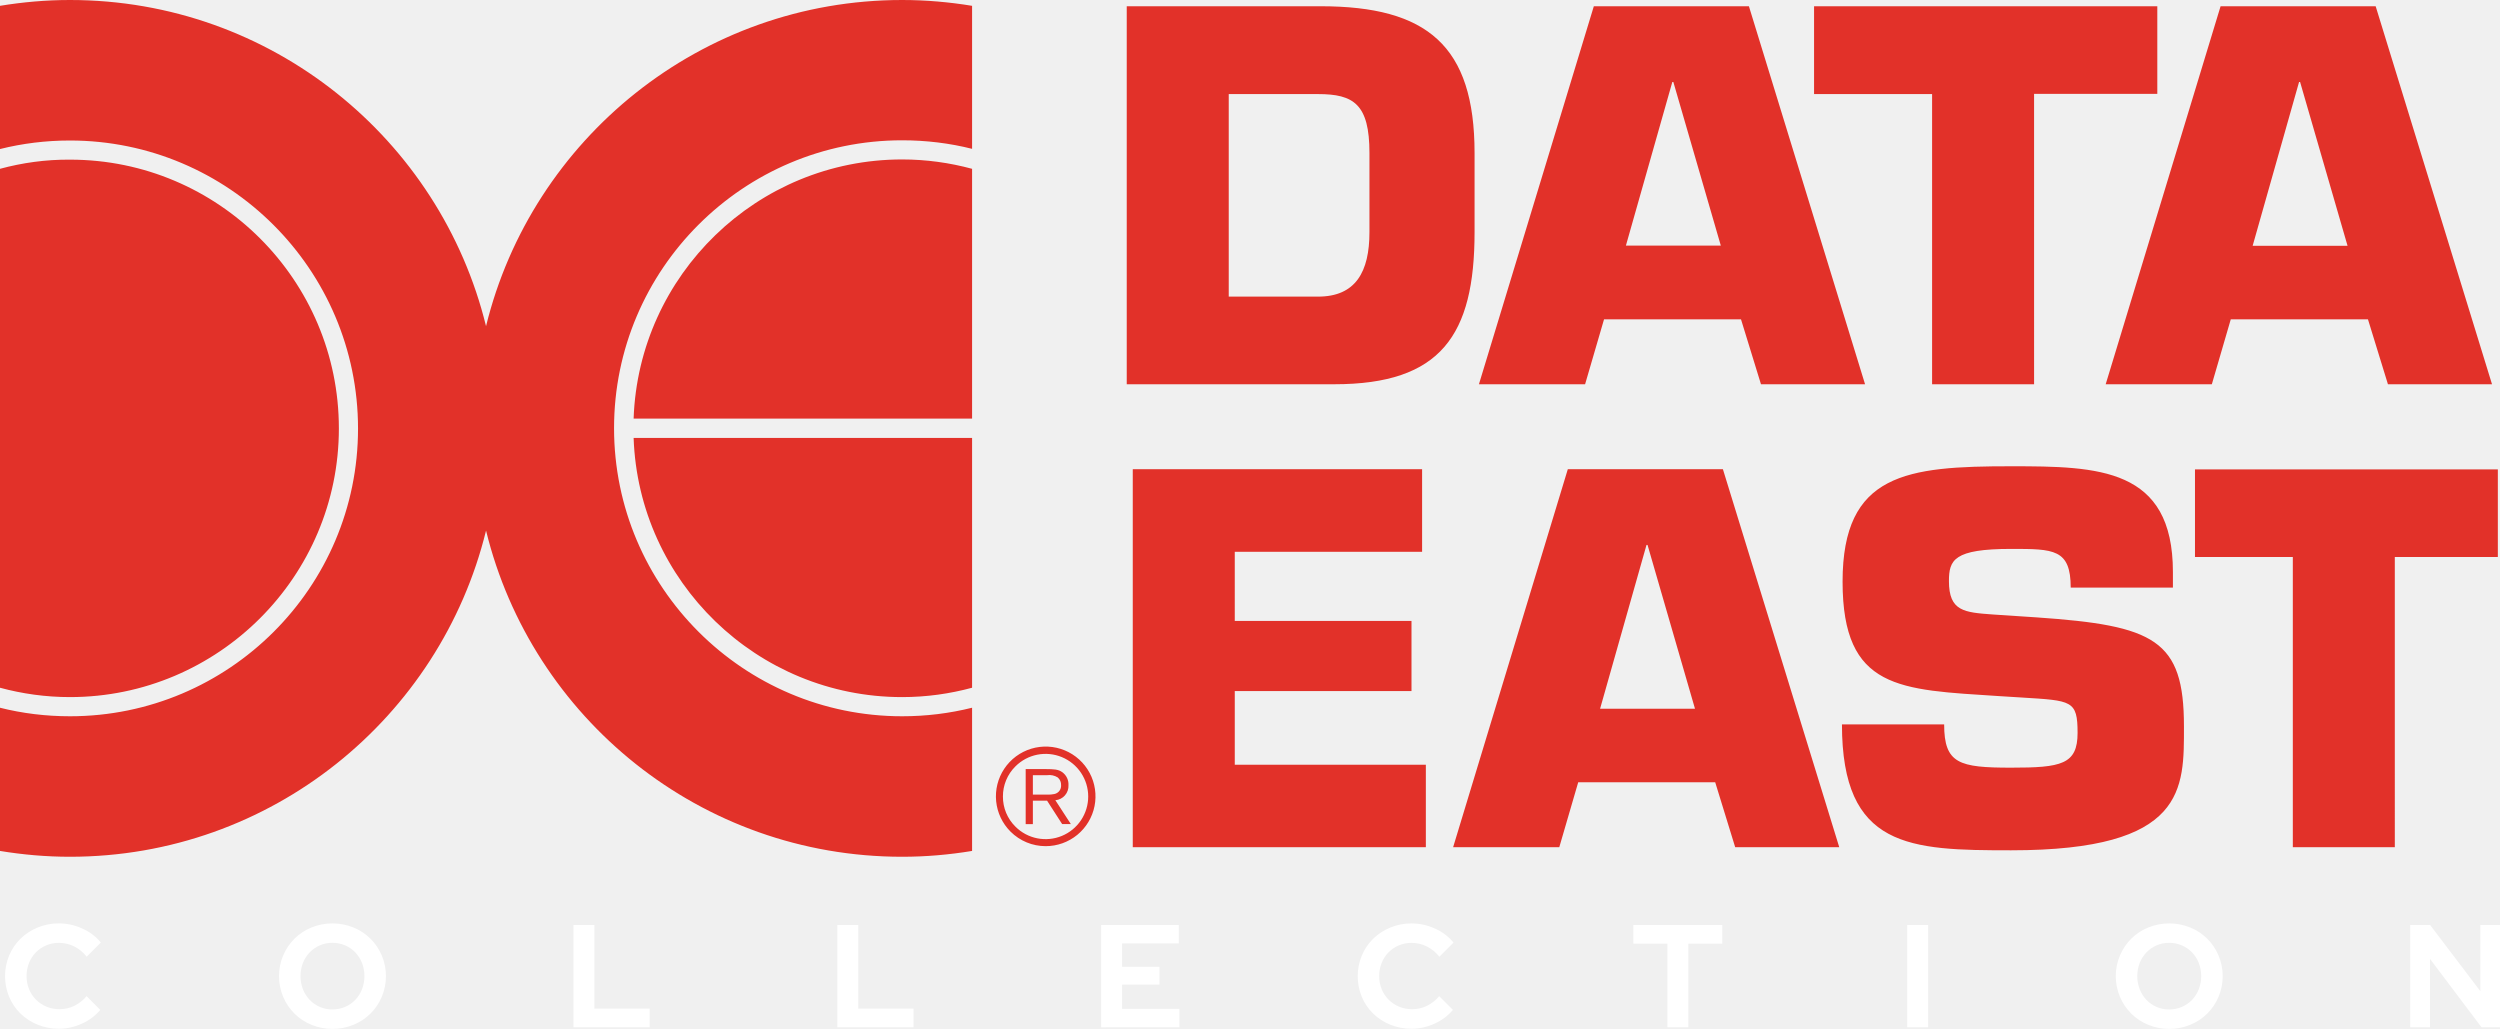
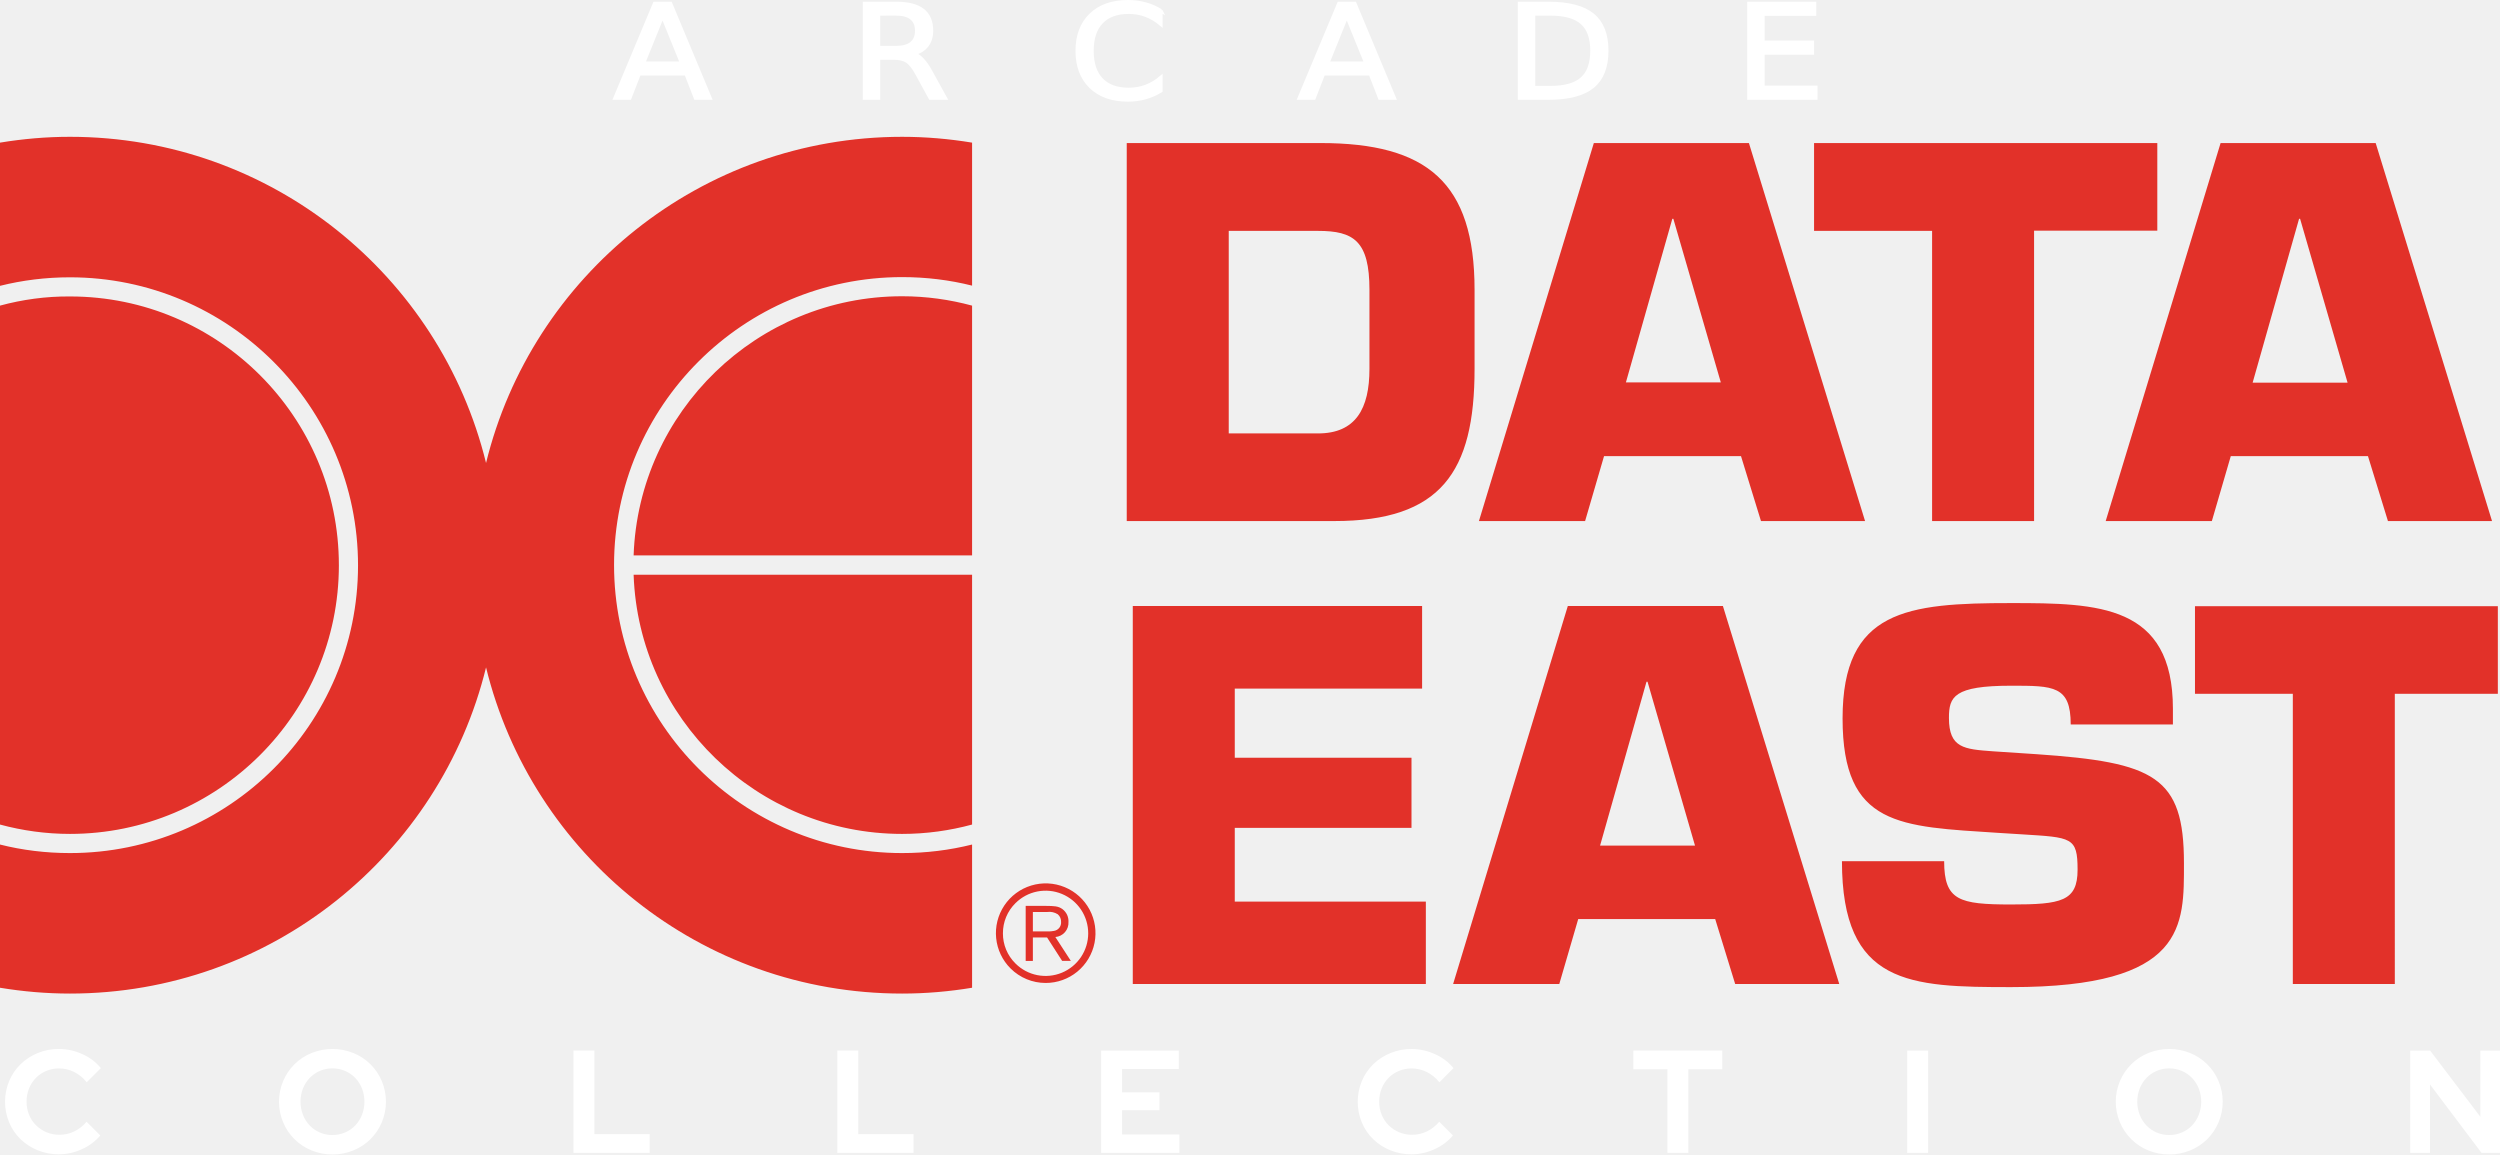
- <svg xmlns="http://www.w3.org/2000/svg" width="445.013" height="183.15" viewBox="0 0 445.013 183.15" version="1.1" id="svg180" style="fill:none">
+ <svg xmlns="http://www.w3.org/2000/svg" width="445.013" height="205.502" viewBox="0 0 445.013 205.502" version="1.1" id="svg180" style="fill:none">
  <defs id="defs184" />
-   <path d="m 10.48,183.121 c 1.416,-0.001 2.814,-0.313 4.098,-0.91 1.262,-0.557 2.382,-1.393 3.276,-2.444 v 0 l -2.441,-2.445 c -0.599,0.721 -1.343,1.307 -2.184,1.722 -0.825,0.399 -1.73,0.603 -2.646,0.597 -0.773,0.009 -1.54,-0.137 -2.257,-0.426 -0.717,-0.291 -1.369,-0.719 -1.918,-1.264 -0.529,-0.531 -0.947,-1.164 -1.23,-1.859 -0.303,-0.739 -0.456,-1.531 -0.449,-2.328 -0.008,-0.806 0.14,-1.605 0.437,-2.355 0.277,-0.696 0.687,-1.333 1.208,-1.873 0.522,-0.535 1.147,-0.959 1.837,-1.248 0.719,-0.305 1.493,-0.459 2.273,-0.454 0.942,-0.003 1.871,0.211 2.715,0.63 0.872,0.439 1.636,1.065 2.235,1.835 v 0 l 2.518,-2.524 c -0.885,-1.075 -2.012,-1.926 -3.288,-2.483 -1.312,-0.607 -2.739,-0.922 -4.184,-0.925 -1.291,-0.009 -2.57,0.239 -3.765,0.729 -1.132,0.458 -2.165,1.13 -3.044,1.978 -0.868,0.849 -1.558,1.86 -2.03,2.978 -0.49,1.173 -0.743,2.43 -0.745,3.699 -0.002,1.27 0.247,2.529 0.733,3.701 0.467,1.114 1.152,2.123 2.016,2.967 0.879,0.847 1.913,1.518 3.045,1.976 1.202,0.491 2.49,0.739 3.789,0.727 z m 48.689,0.028 c 1.286,0.009 2.562,-0.238 3.751,-0.729 1.127,-0.457 2.152,-1.132 3.016,-1.987 0.864,-0.855 1.551,-1.873 2.021,-2.994 0.492,-1.164 0.745,-2.416 0.745,-3.68 0,-1.264 -0.253,-2.516 -0.745,-3.68 -0.469,-1.123 -1.156,-2.14 -2.021,-2.994 -0.864,-0.855 -1.889,-1.531 -3.016,-1.987 -2.398,-0.971 -5.079,-0.971 -7.477,0 -1.127,0.457 -2.152,1.132 -3.016,1.987 -0.864,0.854 -1.551,1.871 -2.021,2.994 -0.491,1.164 -0.744,2.416 -0.744,3.68 0,1.264 0.253,2.516 0.744,3.68 0.47,1.121 1.156,2.139 2.021,2.994 0.864,0.855 1.889,1.531 3.016,1.987 1.182,0.489 2.449,0.735 3.728,0.728 z m 0,-3.461 c -0.755,0.008 -1.503,-0.14 -2.199,-0.434 -0.696,-0.293 -1.324,-0.726 -1.847,-1.269 -0.516,-0.546 -0.921,-1.187 -1.195,-1.886 -0.583,-1.511 -0.583,-3.186 0,-4.697 0.275,-0.694 0.681,-1.33 1.195,-1.873 0.523,-0.544 1.152,-0.976 1.847,-1.269 0.696,-0.293 1.444,-0.441 2.199,-0.434 0.777,-0.006 1.547,0.149 2.261,0.454 0.682,0.289 1.298,0.715 1.811,1.248 0.514,0.542 0.919,1.179 1.195,1.873 0.582,1.511 0.582,3.186 0,4.697 -0.273,0.699 -0.679,1.34 -1.195,1.886 -0.513,0.534 -1.129,0.959 -1.811,1.248 -0.714,0.305 -1.483,0.459 -2.26,0.453 z m 56.474,3.175 v -3.329 h -9.842 v -14.882 h -3.723 v 18.208 z m 46.97,0 v -3.329 h -9.843 v -14.882 h -3.724 v 18.208 z m 47.327,0 v -3.277 h -10.201 v -4.319 h 6.656 v -3.175 h -6.656 v -4.158 h 10.098 v -3.277 h -13.825 v 18.208 z m 41.316,0.259 c 1.416,-0.001 2.814,-0.313 4.097,-0.91 1.263,-0.557 2.383,-1.394 3.276,-2.444 v 0 l -2.442,-2.444 c -0.599,0.721 -1.342,1.307 -2.183,1.722 -0.825,0.399 -1.731,0.603 -2.647,0.597 -0.773,0.009 -1.539,-0.137 -2.256,-0.426 -0.717,-0.291 -1.368,-0.719 -1.918,-1.264 -0.529,-0.531 -0.948,-1.164 -1.23,-1.859 -0.304,-0.739 -0.457,-1.531 -0.451,-2.328 -0.008,-0.806 0.14,-1.605 0.439,-2.355 0.276,-0.696 0.685,-1.333 1.207,-1.873 0.522,-0.535 1.147,-0.96 1.836,-1.248 0.719,-0.305 1.493,-0.461 2.274,-0.454 0.944,-0.003 1.877,0.214 2.723,0.635 0.872,0.439 1.637,1.065 2.235,1.835 v 0 l 2.519,-2.524 c -0.886,-1.075 -2.012,-1.926 -3.288,-2.483 -1.312,-0.606 -2.739,-0.921 -4.182,-0.925 -1.291,-0.009 -2.57,0.239 -3.765,0.729 -1.132,0.458 -2.166,1.129 -3.045,1.976 -0.867,0.848 -1.559,1.86 -2.031,2.978 -0.489,1.173 -0.743,2.43 -0.744,3.699 -0.002,1.27 0.247,2.529 0.732,3.702 0.467,1.113 1.153,2.122 2.017,2.966 0.879,0.847 1.913,1.518 3.045,1.976 1.201,0.489 2.486,0.733 3.783,0.721 z m 49.281,-0.259 v -14.882 h 6.037 v -3.33 h -15.827 v 3.33 h 6.064 v 14.879 z m 42.677,0 v -18.208 h -3.726 v 18.208 z m 42.909,0.287 c 1.286,0.009 2.562,-0.238 3.751,-0.729 1.126,-0.457 2.151,-1.132 3.016,-1.987 0.865,-0.855 1.551,-1.873 2.02,-2.994 0.492,-1.164 0.745,-2.416 0.745,-3.68 0,-1.264 -0.253,-2.516 -0.745,-3.68 -0.469,-1.123 -1.156,-2.14 -2.02,-2.994 -0.864,-0.855 -1.89,-1.531 -3.016,-1.987 -2.398,-0.971 -5.078,-0.971 -7.476,0 -1.126,0.457 -2.151,1.132 -3.015,1.987 -0.865,0.855 -1.551,1.873 -2.022,2.994 -0.491,1.164 -0.745,2.416 -0.745,3.68 0,1.264 0.254,2.516 0.745,3.68 0.47,1.121 1.157,2.139 2.022,2.994 0.864,0.855 1.888,1.531 3.015,1.987 1.181,0.487 2.447,0.735 3.724,0.727 z m 0,-3.461 c -0.772,0.008 -1.538,-0.148 -2.248,-0.454 -0.677,-0.291 -1.289,-0.716 -1.798,-1.248 -0.517,-0.546 -0.923,-1.186 -1.196,-1.886 -0.583,-1.511 -0.583,-3.186 0,-4.697 0.275,-0.694 0.682,-1.33 1.196,-1.873 0.509,-0.533 1.121,-0.958 1.798,-1.248 0.71,-0.307 1.476,-0.462 2.248,-0.454 0.777,-0.006 1.546,0.149 2.26,0.454 0.683,0.289 1.3,0.715 1.813,1.248 0.514,0.542 0.919,1.179 1.195,1.873 0.583,1.511 0.583,3.186 0,4.697 -0.274,0.699 -0.679,1.34 -1.195,1.886 -0.513,0.534 -1.13,0.959 -1.813,1.248 -0.713,0.305 -1.483,0.459 -2.26,0.452 z m 46.428,3.175 v -12.18 l 9.172,12.18 h 3.288 V 164.656 h -3.494 v 11.784 l -8.941,-11.784 h -3.546 v 18.208 z" id="path172" style="fill:#ffffff;stroke-width:1.222" />
-   <path d="m 186.125,150.621 c 2.052,0.003 4.041,-0.705 5.63,-2.005 1.588,-1.3 2.675,-3.11 3.077,-5.123 0.402,-2.012 0.094,-4.102 -0.873,-5.911 -0.966,-1.81 -2.531,-3.23 -4.428,-4.014 -1.896,-0.785 -4.005,-0.888 -5.968,-0.292 -1.964,0.597 -3.66,1.857 -4.797,3.564 -1.138,1.708 -1.649,3.757 -1.445,5.799 0.204,2.042 1.11,3.95 2.565,5.398 1.655,1.654 3.899,2.582 6.239,2.583 z m -7.6,-8.84 c -0.003,-0.998 0.191,-1.986 0.573,-2.907 0.382,-0.921 0.945,-1.757 1.655,-2.456 1.06,-1.062 2.412,-1.785 3.884,-2.078 1.473,-0.292 2.999,-0.142 4.385,0.432 1.386,0.574 2.571,1.546 3.406,2.795 0.833,1.248 1.279,2.715 1.279,4.215 0,1.501 -0.446,2.968 -1.279,4.217 -0.834,1.247 -2.019,2.221 -3.406,2.795 -1.386,0.574 -2.912,0.724 -4.385,0.431 -1.472,-0.292 -2.824,-1.015 -3.884,-2.077 -0.711,-0.701 -1.274,-1.537 -1.658,-2.459 -0.382,-0.921 -0.575,-1.91 -0.57,-2.908 z" id="path174" style="fill:#e23129;stroke-width:1.222" />
-   <path d="m 183.856,142.526 v 4.169 h -1.28 v -9.793 h 3.636 c 1.371,0.016 2.173,0.016 2.934,0.591 0.346,0.265 0.622,0.611 0.804,1.005 0.183,0.396 0.266,0.829 0.244,1.264 0.037,0.663 -0.187,1.314 -0.623,1.815 -0.436,0.501 -1.05,0.812 -1.713,0.867 l 2.756,4.245 h -1.548 l -2.682,-4.168 h -2.529 z m 0,-1.081 h 2.599 c 0.399,0.016 0.8,-0.016 1.192,-0.098 0.364,-0.065 0.69,-0.263 0.919,-0.555 0.227,-0.291 0.338,-0.656 0.313,-1.025 0.012,-0.258 -0.034,-0.515 -0.134,-0.752 -0.101,-0.237 -0.255,-0.448 -0.45,-0.617 -0.567,-0.363 -1.245,-0.507 -1.91,-0.409 h -2.529 v 3.459 z" id="path176" style="fill:#e23129;stroke-width:1.222" />
-   <path d="m 200.565,1.112 h 34.497 c 18.97,0 27.418,7.003 27.418,26.122 v 14.08 c 0,18.378 -6.003,27.085 -24.973,27.085 h -36.942 z m 18.157,51.688 h 15.896 c 6.706,0 9.152,-4.409 9.152,-11.486 V 27.234 c 0,-8.707 -2.816,-10.486 -9.152,-10.486 h -15.896 z m 66.806,4.039 -3.373,11.56 H 263.257 L 283.71,1.112 h 27.605 L 331.99,68.399 h -18.527 l -3.557,-11.56 z m 12.338,-42.24 h -0.186 l -8.262,29.123 h 16.896 z m 64.211,53.8 h -18.155 V 16.748 H 322.912 V 1.112 h 61.1 V 16.711 H 362.076 Z M 397.091,56.838 393.719,68.399 H 374.823 L 395.276,1.112 h 27.604 L 443.592,68.399 h -18.527 l -3.557,-11.56 z m 12.338,-42.24 h -0.184 l -8.264,29.16 h 16.896 z M 219.795,110.527 h 31.458 v 12.487 h -31.458 v 13.117 h 34.014 v 14.673 H 201.639 V 83.516 h 51.502 v 14.71 h -33.347 z m 61.137,28.716 -3.371,11.56 h -18.897 l 20.416,-67.288 h 27.604 l 20.712,67.288 h -18.525 l -3.557,-11.56 z m 12.338,-42.24 h -0.184 l -8.264,29.16 h 16.896 z m 69.251,12.894 c 21.009,1.445 26.233,3.965 26.233,19.378 0,11.116 0.482,22.084 -30.753,22.084 -18.082,0 -30.124,-0.371 -30.124,-22.417 h 18.192 c 0,7.003 2.668,7.707 11.932,7.707 8.893,0 11.819,-0.556 11.819,-6.187 0,-5.818 -1.037,-5.744 -9.93,-6.299 l -4.151,-0.259 c -17.525,-1.149 -27.751,-1.075 -27.751,-20.379 0,-19.304 11.449,-20.527 30.012,-20.527 15.524,0 28.79,0.259 28.79,18.823 v 2.779 h -18.193 c 0,-6.892 -3.038,-6.892 -10.597,-6.892 -10.226,0 -11.079,1.964 -11.079,5.743 0,5.373 2.742,5.558 7.781,5.928 z m 63.768,40.906 h -18.155 V 99.152 H 390.718 V 83.553 h 53.911 V 99.152 H 426.288 Z M 112.788,74.512 h 60.248 V 30.049 c -3.965,-1.074 -8.152,-1.667 -12.45,-1.667 -25.826,0 -46.909,20.564 -47.798,46.13 z m 47.798,49.576 c 4.297,0 8.485,-0.592 12.45,-1.667 V 77.958 h -60.248 c 0.889,25.566 21.972,46.13 47.798,46.13 z M 160.586,0 C 124.755,0 94.669,24.751 86.517,58.061 78.366,24.751 48.316,0 12.45,0 8.226,0 4.039,0.371 0,1.037 V 26.53 c 4.002,-1 8.152,-1.519 12.45,-1.519 28.271,0 51.281,23.01 51.281,51.281 0,28.271 -23.01,51.207 -51.281,51.207 -4.298,0 -8.485,-0.519 -12.45,-1.52 v 25.493 c 4.039,0.667 8.226,1.037 12.45,1.037 35.83,0 65.916,-24.751 74.068,-58.061 8.152,33.348 38.201,58.061 74.068,58.061 4.261,0 8.41,-0.37 12.45,-1.037 v -25.493 c -4.002,1 -8.152,1.52 -12.45,1.52 -28.272,0 -51.281,-23.01 -51.281,-51.281 0,-28.271 23.009,-51.244 51.281,-51.244 4.297,0 8.485,0.519 12.45,1.519 V 1.037 C 168.996,0.371 164.81,0 160.586,0 Z M 60.321,76.254 c 0,-26.381 -21.453,-47.835 -47.835,-47.835 C 8.152,28.382 3.965,28.975 0,30.049 v 92.371 c 3.965,1.075 8.152,1.667 12.45,1.667 26.381,0 47.872,-21.453 47.872,-47.834 z" id="path178" style="fill:#e23129;stroke-width:1.222" />
+   <path d="m 10.48,205.473 c 1.416,-0.001 2.814,-0.313 4.098,-0.91 1.262,-0.557 2.382,-1.393 3.276,-2.444 v 0 l -2.441,-2.445 c -0.599,0.721 -1.343,1.307 -2.184,1.722 -0.825,0.399 -1.73,0.603 -2.646,0.597 -0.773,0.009 -1.54,-0.137 -2.257,-0.426 -0.717,-0.291 -1.369,-0.719 -1.918,-1.264 -0.529,-0.531 -0.947,-1.164 -1.23,-1.859 -0.303,-0.739 -0.456,-1.531 -0.449,-2.328 -0.008,-0.806 0.14,-1.605 0.437,-2.355 0.277,-0.696 0.687,-1.333 1.208,-1.873 0.522,-0.535 1.147,-0.959 1.837,-1.248 0.719,-0.305 1.493,-0.459 2.273,-0.454 0.942,-0.003 1.871,0.211 2.715,0.63 0.872,0.439 1.636,1.065 2.235,1.835 v 0 l 2.518,-2.524 c -0.885,-1.075 -2.012,-1.926 -3.288,-2.483 -1.312,-0.607 -2.739,-0.922 -4.184,-0.925 -1.291,-0.009 -2.57,0.239 -3.765,0.729 -1.132,0.458 -2.165,1.13 -3.044,1.978 -0.868,0.849 -1.558,1.86 -2.03,2.978 -0.49,1.173 -0.743,2.43 -0.745,3.699 -0.002,1.27 0.247,2.529 0.733,3.701 0.467,1.114 1.152,2.123 2.016,2.967 0.879,0.847 1.913,1.518 3.045,1.976 1.202,0.491 2.49,0.739 3.789,0.727 z m 48.689,0.028 c 1.286,0.009 2.562,-0.238 3.751,-0.729 1.127,-0.457 2.152,-1.132 3.016,-1.987 0.864,-0.855 1.551,-1.873 2.021,-2.994 0.492,-1.164 0.745,-2.416 0.745,-3.68 0,-1.264 -0.253,-2.516 -0.745,-3.68 -0.469,-1.123 -1.156,-2.14 -2.021,-2.994 -0.864,-0.855 -1.889,-1.531 -3.016,-1.987 -2.398,-0.971 -5.079,-0.971 -7.477,0 -1.127,0.457 -2.152,1.132 -3.016,1.987 -0.864,0.854 -1.551,1.871 -2.021,2.994 -0.491,1.164 -0.744,2.416 -0.744,3.68 0,1.264 0.253,2.516 0.744,3.68 0.47,1.121 1.156,2.139 2.021,2.994 0.864,0.855 1.889,1.531 3.016,1.987 1.182,0.489 2.449,0.735 3.728,0.728 z m 0,-3.461 c -0.755,0.008 -1.503,-0.14 -2.199,-0.434 -0.696,-0.293 -1.324,-0.726 -1.847,-1.269 -0.516,-0.546 -0.921,-1.187 -1.195,-1.886 -0.583,-1.511 -0.583,-3.186 0,-4.697 0.275,-0.694 0.681,-1.33 1.195,-1.873 0.523,-0.544 1.152,-0.976 1.847,-1.269 0.696,-0.293 1.444,-0.441 2.199,-0.434 0.777,-0.006 1.547,0.149 2.261,0.454 0.682,0.289 1.298,0.715 1.811,1.248 0.514,0.542 0.919,1.179 1.195,1.873 0.582,1.511 0.582,3.186 0,4.697 -0.273,0.699 -0.679,1.34 -1.195,1.886 -0.513,0.534 -1.129,0.959 -1.811,1.248 -0.714,0.305 -1.483,0.459 -2.26,0.453 z m 56.474,3.175 v -3.329 h -9.842 v -14.882 h -3.723 v 18.208 z m 46.97,0 v -3.329 h -9.843 v -14.882 h -3.724 v 18.208 z m 47.327,0 v -3.277 h -10.201 v -4.319 h 6.656 v -3.175 h -6.656 v -4.158 h 10.098 v -3.277 h -13.825 v 18.208 z m 41.316,0.259 c 1.416,-0.001 2.814,-0.313 4.097,-0.91 1.263,-0.557 2.383,-1.394 3.276,-2.444 v 0 l -2.442,-2.444 c -0.599,0.721 -1.342,1.307 -2.183,1.722 -0.825,0.399 -1.731,0.603 -2.647,0.597 -0.773,0.009 -1.539,-0.137 -2.256,-0.426 -0.717,-0.291 -1.368,-0.719 -1.918,-1.264 -0.529,-0.531 -0.948,-1.164 -1.23,-1.859 -0.304,-0.739 -0.457,-1.531 -0.451,-2.328 -0.008,-0.806 0.14,-1.605 0.439,-2.355 0.276,-0.696 0.685,-1.333 1.207,-1.873 0.522,-0.535 1.147,-0.96 1.836,-1.248 0.719,-0.305 1.493,-0.461 2.274,-0.454 0.944,-0.003 1.877,0.214 2.723,0.635 0.872,0.439 1.637,1.065 2.235,1.835 v 0 l 2.519,-2.524 c -0.886,-1.075 -2.012,-1.926 -3.288,-2.483 -1.312,-0.606 -2.739,-0.921 -4.182,-0.925 -1.291,-0.009 -2.57,0.239 -3.765,0.729 -1.132,0.458 -2.166,1.129 -3.045,1.976 -0.867,0.848 -1.559,1.86 -2.031,2.978 -0.489,1.173 -0.743,2.43 -0.744,3.699 -0.002,1.27 0.247,2.529 0.732,3.702 0.467,1.113 1.153,2.122 2.017,2.966 0.879,0.847 1.913,1.518 3.045,1.976 1.201,0.489 2.486,0.733 3.783,0.721 z m 49.281,-0.259 v -14.882 h 6.037 v -3.33 h -15.827 v 3.33 h 6.064 v 14.879 z m 42.677,0 v -18.208 h -3.726 v 18.208 z m 42.909,0.287 c 1.286,0.009 2.562,-0.238 3.751,-0.729 1.126,-0.457 2.151,-1.132 3.016,-1.987 0.865,-0.855 1.551,-1.873 2.02,-2.994 0.492,-1.164 0.745,-2.416 0.745,-3.68 0,-1.264 -0.253,-2.516 -0.745,-3.68 -0.469,-1.123 -1.156,-2.14 -2.02,-2.994 -0.864,-0.855 -1.89,-1.531 -3.016,-1.987 -2.398,-0.971 -5.078,-0.971 -7.476,0 -1.126,0.457 -2.151,1.132 -3.015,1.987 -0.865,0.855 -1.551,1.873 -2.022,2.994 -0.491,1.164 -0.745,2.416 -0.745,3.68 0,1.264 0.254,2.516 0.745,3.68 0.47,1.121 1.157,2.139 2.022,2.994 0.864,0.855 1.888,1.531 3.015,1.987 1.181,0.487 2.447,0.735 3.724,0.727 z m 0,-3.461 c -0.772,0.008 -1.538,-0.148 -2.248,-0.454 -0.677,-0.291 -1.289,-0.716 -1.798,-1.248 -0.517,-0.546 -0.923,-1.186 -1.196,-1.886 -0.583,-1.511 -0.583,-3.186 0,-4.697 0.275,-0.694 0.682,-1.33 1.196,-1.873 0.509,-0.533 1.121,-0.958 1.798,-1.248 0.71,-0.307 1.476,-0.462 2.248,-0.454 0.777,-0.006 1.546,0.149 2.26,0.454 0.683,0.289 1.3,0.715 1.813,1.248 0.514,0.542 0.919,1.179 1.195,1.873 0.583,1.511 0.583,3.186 0,4.697 -0.274,0.699 -0.679,1.34 -1.195,1.886 -0.513,0.534 -1.13,0.959 -1.813,1.248 -0.713,0.305 -1.483,0.459 -2.26,0.452 z m 46.428,3.175 v -12.18 l 9.172,12.18 h 3.288 v -18.208 h -3.494 v 11.784 l -8.941,-11.784 h -3.546 v 18.208 z" id="path172" style="fill:#ffffff;stroke-width:1.222" />
+   <path d="m 186.125,174.973 c 2.052,0.003 4.041,-0.705 5.63,-2.005 1.588,-1.3 2.675,-3.11 3.077,-5.123 0.402,-2.012 0.094,-4.102 -0.873,-5.911 -0.966,-1.81 -2.531,-3.23 -4.428,-4.014 -1.896,-0.785 -4.005,-0.888 -5.968,-0.292 -1.964,0.597 -3.66,1.857 -4.797,3.564 -1.138,1.708 -1.649,3.757 -1.445,5.799 0.204,2.042 1.11,3.95 2.565,5.398 1.655,1.654 3.899,2.582 6.239,2.583 z m -7.6,-8.84 c -0.003,-0.998 0.191,-1.986 0.573,-2.907 0.382,-0.921 0.945,-1.757 1.655,-2.456 1.06,-1.062 2.412,-1.785 3.884,-2.078 1.473,-0.292 2.999,-0.142 4.385,0.432 1.386,0.574 2.571,1.546 3.406,2.795 0.833,1.248 1.279,2.715 1.279,4.215 0,1.501 -0.446,2.968 -1.279,4.217 -0.834,1.247 -2.019,2.221 -3.406,2.795 -1.386,0.574 -2.912,0.724 -4.385,0.431 -1.472,-0.292 -2.824,-1.015 -3.884,-2.077 -0.711,-0.701 -1.274,-1.537 -1.658,-2.459 -0.382,-0.921 -0.575,-1.91 -0.57,-2.908 z" id="path174" style="fill:#e23129;stroke-width:1.222" />
+   <path d="m 183.856,166.878 v 4.169 h -1.28 v -9.793 h 3.636 c 1.371,0.016 2.173,0.016 2.934,0.591 0.346,0.265 0.622,0.611 0.804,1.005 0.183,0.396 0.266,0.829 0.244,1.264 0.037,0.663 -0.187,1.314 -0.623,1.815 -0.436,0.501 -1.05,0.812 -1.713,0.867 l 2.756,4.245 h -1.548 l -2.682,-4.168 h -2.529 z m 0,-1.081 h 2.599 c 0.399,0.016 0.8,-0.016 1.192,-0.098 0.364,-0.065 0.69,-0.263 0.919,-0.555 0.227,-0.291 0.338,-0.656 0.313,-1.025 0.012,-0.258 -0.034,-0.515 -0.134,-0.752 -0.101,-0.237 -0.255,-0.448 -0.45,-0.617 -0.567,-0.363 -1.245,-0.507 -1.91,-0.409 h -2.529 v 3.459 z" id="path176" style="fill:#e23129;stroke-width:1.222" />
+   <path d="m 200.565,25.464 h 34.497 c 18.97,0 27.418,7.003 27.418,26.122 v 14.08 c 0,18.378 -6.003,27.085 -24.973,27.085 h -36.942 z m 18.157,51.688 h 15.896 c 6.706,0 9.152,-4.409 9.152,-11.486 V 51.586 c 0,-8.707 -2.816,-10.486 -9.152,-10.486 h -15.896 z m 66.806,4.039 -3.373,11.56 h -18.897 l 20.453,-67.287 h 27.605 l 20.675,67.287 h -18.527 l -3.557,-11.56 z m 12.338,-42.24 h -0.186 l -8.262,29.123 h 16.896 z m 64.211,53.8 h -18.155 V 41.1 H 322.912 V 25.464 h 61.1 v 15.599 h -21.936 z m 35.015,-11.56 -3.371,11.56 h -18.897 l 20.453,-67.287 h 27.604 l 20.713,67.287 h -18.527 l -3.557,-11.56 z m 12.338,-42.24 h -0.184 l -8.264,29.16 h 16.896 z M 219.795,134.88 h 31.458 v 12.487 h -31.458 v 13.117 h 34.014 v 14.673 h -52.169 v -67.288 h 51.502 v 14.71 h -33.347 z m 61.137,28.716 -3.371,11.56 h -18.897 l 20.416,-67.288 h 27.604 l 20.712,67.288 h -18.525 l -3.557,-11.56 z m 12.338,-42.24 h -0.184 l -8.264,29.16 h 16.896 z m 69.251,12.894 c 21.009,1.445 26.233,3.965 26.233,19.378 0,11.116 0.482,22.084 -30.753,22.084 -18.082,0 -30.124,-0.371 -30.124,-22.417 h 18.192 c 0,7.003 2.668,7.707 11.932,7.707 8.893,0 11.819,-0.556 11.819,-6.187 0,-5.818 -1.037,-5.744 -9.93,-6.299 l -4.151,-0.259 c -17.525,-1.149 -27.751,-1.075 -27.751,-20.379 0,-19.304 11.449,-20.527 30.012,-20.527 15.524,0 28.79,0.259 28.79,18.823 v 2.779 h -18.193 c 0,-6.892 -3.038,-6.892 -10.597,-6.892 -10.226,0 -11.079,1.964 -11.079,5.743 0,5.373 2.742,5.558 7.781,5.928 z m 63.768,40.906 h -18.155 V 123.505 H 390.718 V 107.906 h 53.911 v 15.599 H 426.288 Z M 112.788,98.865 h 60.248 V 54.402 c -3.965,-1.074 -8.152,-1.667 -12.45,-1.667 -25.826,0 -46.909,20.564 -47.798,46.13 z m 47.798,49.576 c 4.297,0 8.485,-0.592 12.45,-1.667 V 102.311 h -60.248 c 0.889,25.566 21.972,46.13 47.798,46.13 z m 0,-124.088 c -35.831,0 -65.917,24.751 -74.068,58.061 C 78.366,49.103 48.316,24.352 12.45,24.352 8.226,24.352 4.039,24.723 0,25.39 v 25.492 c 4.002,-1 8.152,-1.519 12.45,-1.519 28.271,0 51.281,23.01 51.281,51.281 0,28.271 -23.01,51.207 -51.281,51.207 -4.298,0 -8.485,-0.519 -12.45,-1.52 v 25.493 c 4.039,0.667 8.226,1.037 12.45,1.037 35.83,0 65.916,-24.751 74.068,-58.061 8.152,33.348 38.201,58.061 74.068,58.061 4.261,0 8.41,-0.37 12.45,-1.037 v -25.493 c -4.002,1 -8.152,1.52 -12.45,1.52 -28.272,0 -51.281,-23.01 -51.281,-51.281 0,-28.271 23.009,-51.244 51.281,-51.244 4.297,0 8.485,0.519 12.45,1.519 V 25.39 c -4.04,-0.667 -8.226,-1.037 -12.45,-1.037 z M 60.321,100.606 c 0,-26.381 -21.453,-47.835 -47.835,-47.835 C 8.152,52.735 3.965,53.327 0,54.402 v 92.371 c 3.965,1.075 8.152,1.667 12.45,1.667 26.381,0 47.872,-21.453 47.872,-47.834 z" id="path178" style="fill:#e23129;stroke-width:1.222" />
+   <g id="g48" transform="matrix(0.866944,0,0,0.866944,32.65424,-104.2693)">
+     <path d="m 98.369,123.564 -3.912,9.676 h 7.838 z m -1.627,-2.592 h 3.269 l 8.123,19.444 h -2.998 l -1.942,-4.988 h -9.608 l -1.942,4.988 h -3.041 z" style="font-style:normal;font-weight:normal;font-size:40px;line-height:125%;font-family:sans-serif;letter-spacing:0px;word-spacing:0px;fill:#ffffff;fill-opacity:1;stroke:#ffffff;stroke-width:0.698;stroke-linecap:butt;stroke-linejoin:miter;stroke-miterlimit:4;stroke-dasharray:none;stroke-opacity:1" id="path36" />
+     <path d="m 149.941,131.3 q 0.928,0.287 1.799,1.224 0.885,0.938 1.77,2.579 l 2.927,5.313 h -3.098 l -2.727,-4.988 q -1.056,-1.953 -2.056,-2.592 -0.985,-0.638 -2.698,-0.638 h -3.141 v 8.218 h -2.884 v -19.444 h 6.51 q 3.655,0 5.454,1.393 1.799,1.393 1.799,4.207 0,1.836 -0.942,3.047 -0.928,1.211 -2.712,1.68 z m -7.224,-8.166 v 6.902 h 3.626 q 2.084,0 3.141,-0.873 1.071,-0.886 1.071,-2.592 0,-1.706 -1.071,-2.566 -1.056,-0.873 -3.141,-0.873 z" style="font-style:normal;font-weight:normal;font-size:40px;line-height:125%;font-family:sans-serif;letter-spacing:0px;word-spacing:0px;fill:#ffffff;fill-opacity:1;stroke:#ffffff;stroke-width:0.698;stroke-linecap:butt;stroke-linejoin:miter;stroke-miterlimit:4;stroke-dasharray:none;stroke-opacity:1" id="path38" />
+     <path d="m 200.697,122.471 v 2.774 q -1.456,-1.237 -3.112,-1.849 -1.642,-0.612 -3.498,-0.612 -3.655,0 -5.596,2.045 -1.942,2.032 -1.942,5.886 0,3.842 1.942,5.886 1.942,2.032 5.596,2.032 1.856,0 3.498,-0.612 1.656,-0.612 3.112,-1.849 v 2.748 q -1.513,0.938 -3.212,1.407 -1.685,0.469 -3.569,0.469 -4.84,0 -7.624,-2.696 -2.784,-2.709 -2.784,-7.384 0,-4.688 2.784,-7.384 2.784,-2.709 7.624,-2.709 1.913,0 3.598,0.469 1.699,0.456 3.184,1.38 z" style="font-style:normal;font-weight:normal;font-size:40px;line-height:125%;font-family:sans-serif;letter-spacing:0px;word-spacing:0px;fill:#ffffff;fill-opacity:1;stroke:#ffffff;stroke-width:0.698;stroke-linecap:butt;stroke-linejoin:miter;stroke-miterlimit:4;stroke-dasharray:none;stroke-opacity:1" id="path40-3" />
+     <path d="m 238.863,123.564 -3.912,9.676 h 7.838 z m -1.627,-2.592 h 3.269 l 8.123,19.444 h -2.998 l -1.942,-4.988 h -9.608 l -1.942,4.988 h -3.041 z" style="font-style:normal;font-weight:normal;font-size:40px;line-height:125%;font-family:sans-serif;letter-spacing:0px;word-spacing:0px;fill:#ffffff;fill-opacity:1;stroke:#ffffff;stroke-width:0.698;stroke-linecap:butt;stroke-linejoin:miter;stroke-miterlimit:4;stroke-dasharray:none;stroke-opacity:1" id="path42" />
+     <path d="m 277.211,123.135 v 15.12 h 3.483 q 4.411,0 6.453,-1.823 2.056,-1.823 2.056,-5.756 0,-3.907 -2.056,-5.717 -2.042,-1.823 -6.453,-1.823 z m -2.884,-2.162 h 5.925 q 6.196,0 9.094,2.357 2.898,2.344 2.898,7.345 0,5.027 -2.912,7.384 -2.912,2.357 -9.08,2.357 h -5.925 z" style="font-style:normal;font-weight:normal;font-size:40px;line-height:125%;font-family:sans-serif;letter-spacing:0px;word-spacing:0px;fill:#ffffff;fill-opacity:1;stroke:#ffffff;stroke-width:0.698;stroke-linecap:butt;stroke-linejoin:miter;stroke-miterlimit:4;stroke-dasharray:none;stroke-opacity:1" id="path44" />
+     <path d="m 321.429,120.973 h 13.477 v 2.214 h -10.593 v 5.756 h 10.15 v 2.214 h -10.15 v 7.046 h 10.85 v 2.214 h -13.734 z" style="font-style:normal;font-weight:normal;font-size:40px;line-height:125%;font-family:sans-serif;letter-spacing:0px;word-spacing:0px;fill:#ffffff;fill-opacity:1;stroke:#ffffff;stroke-width:0.698;stroke-linecap:butt;stroke-linejoin:miter;stroke-miterlimit:4;stroke-dasharray:none;stroke-opacity:1" id="path46" />
+   </g>
</svg>
